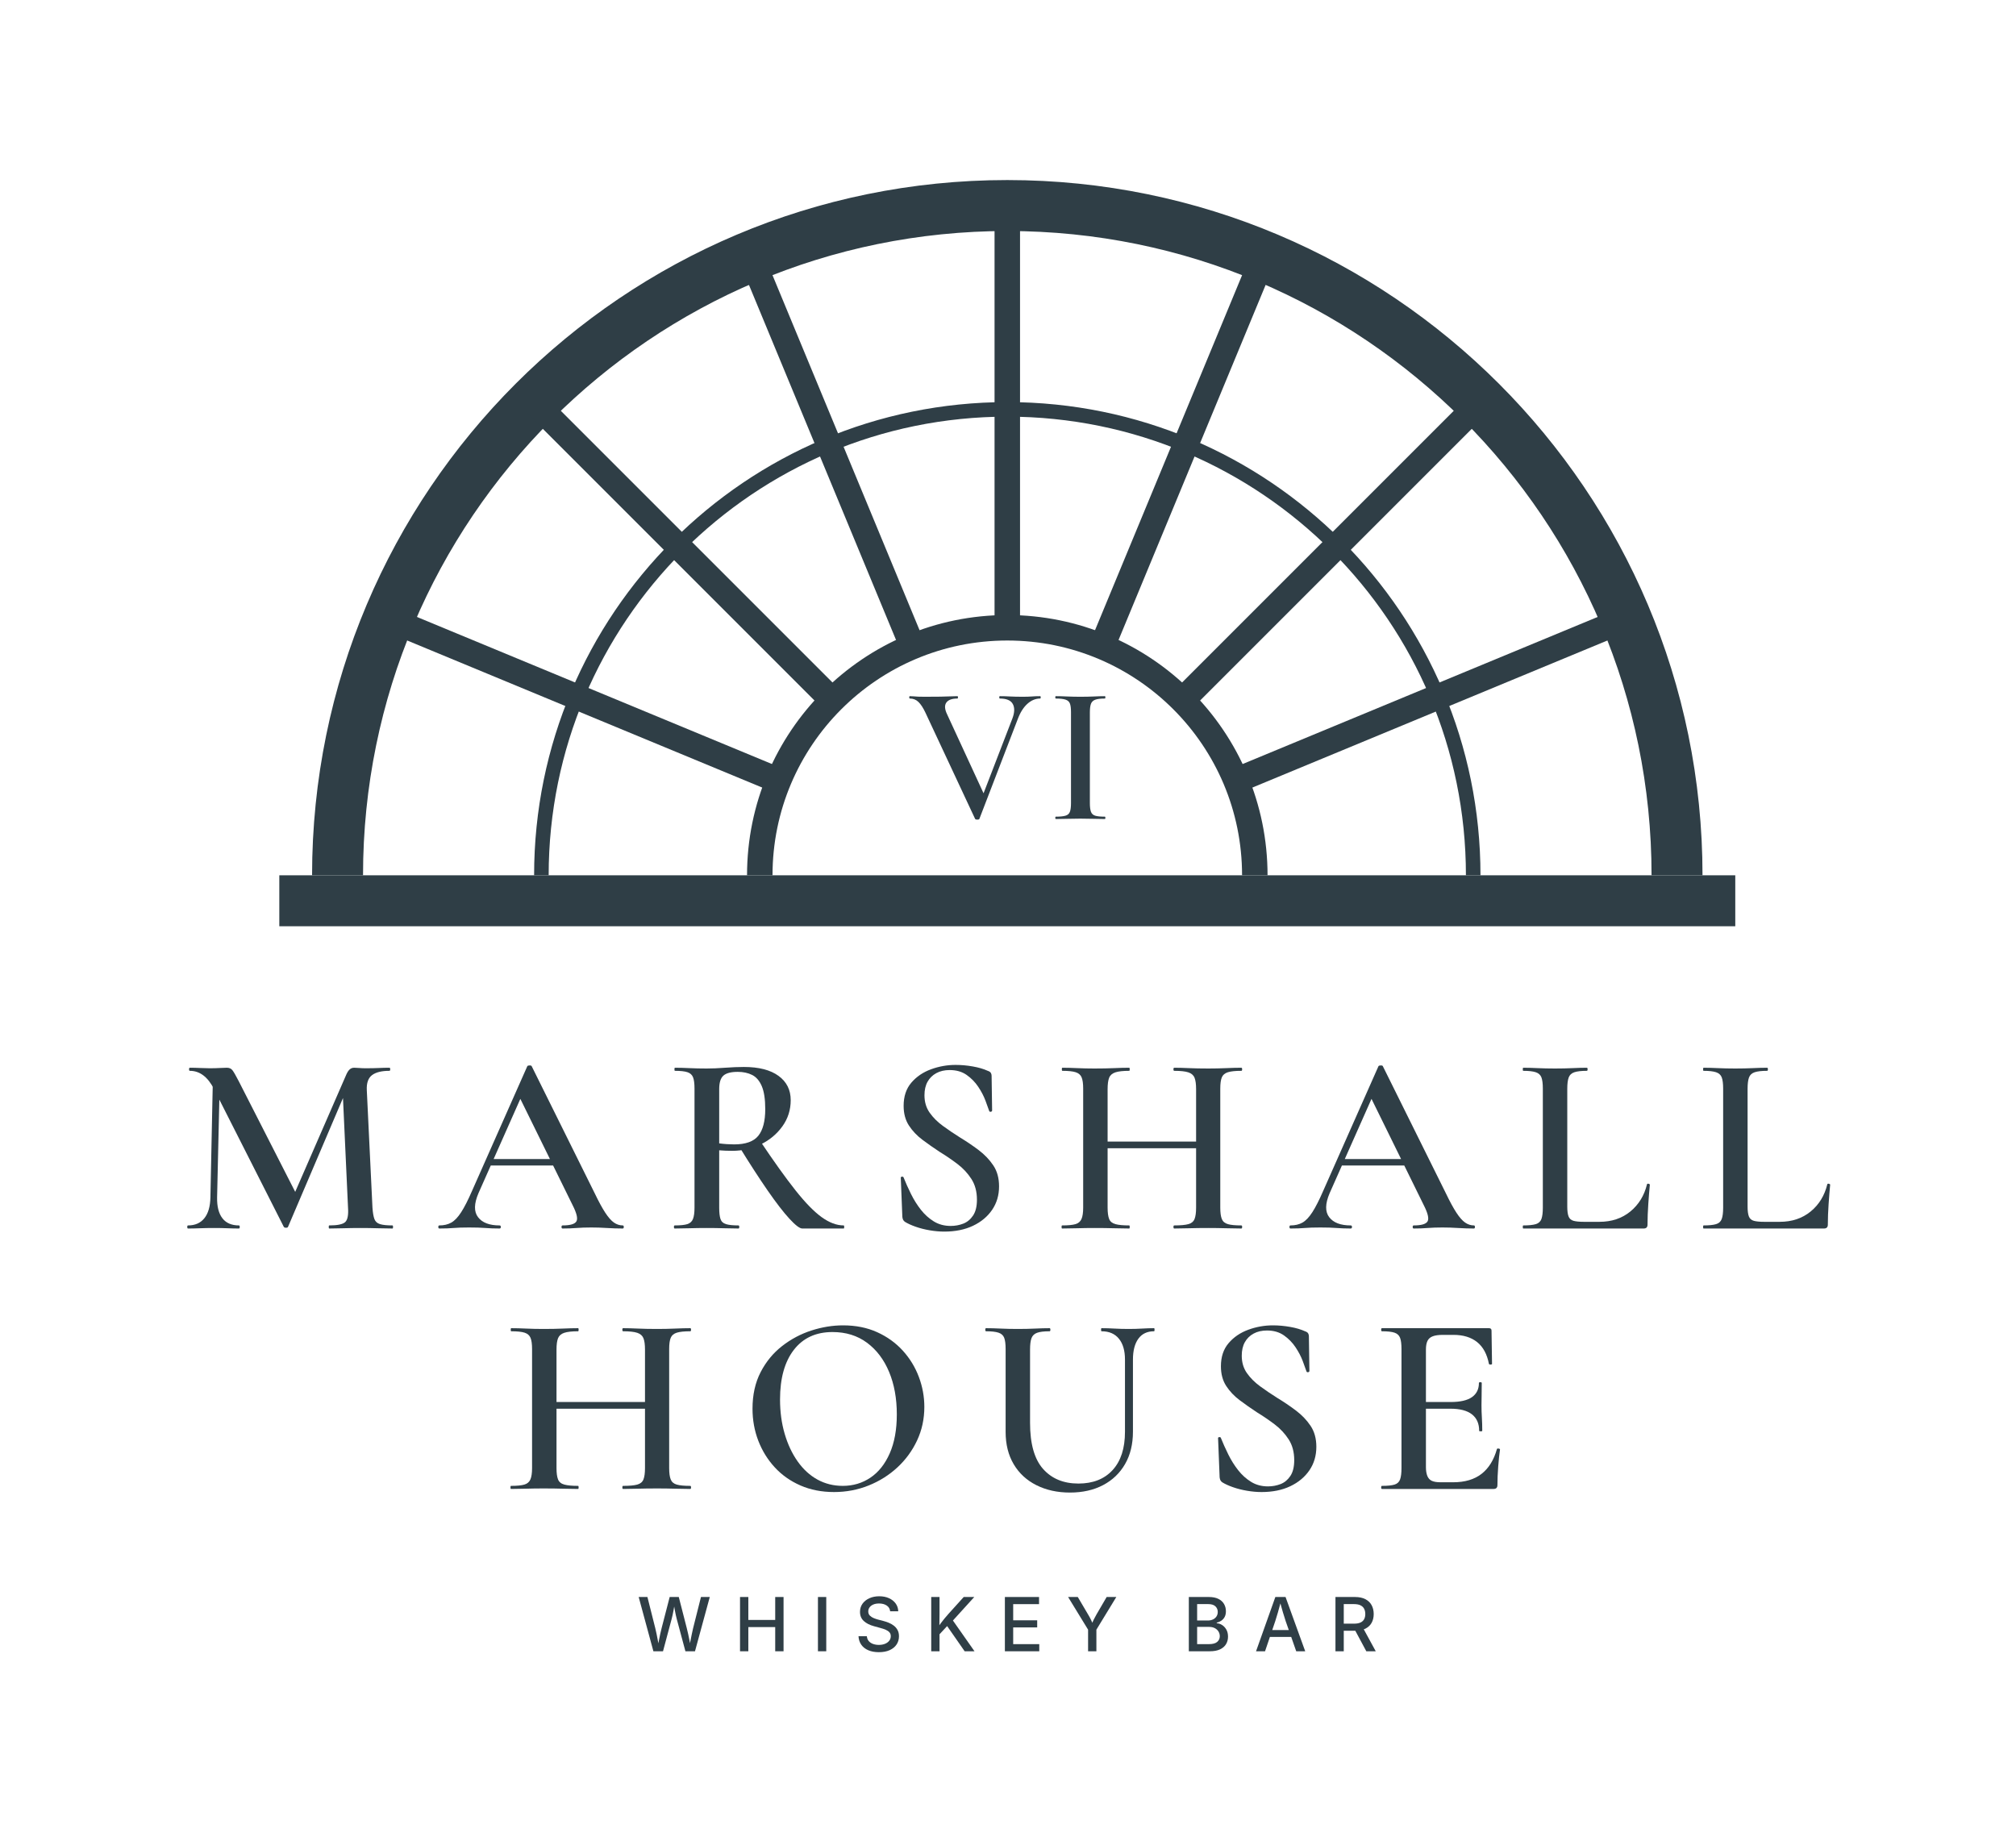
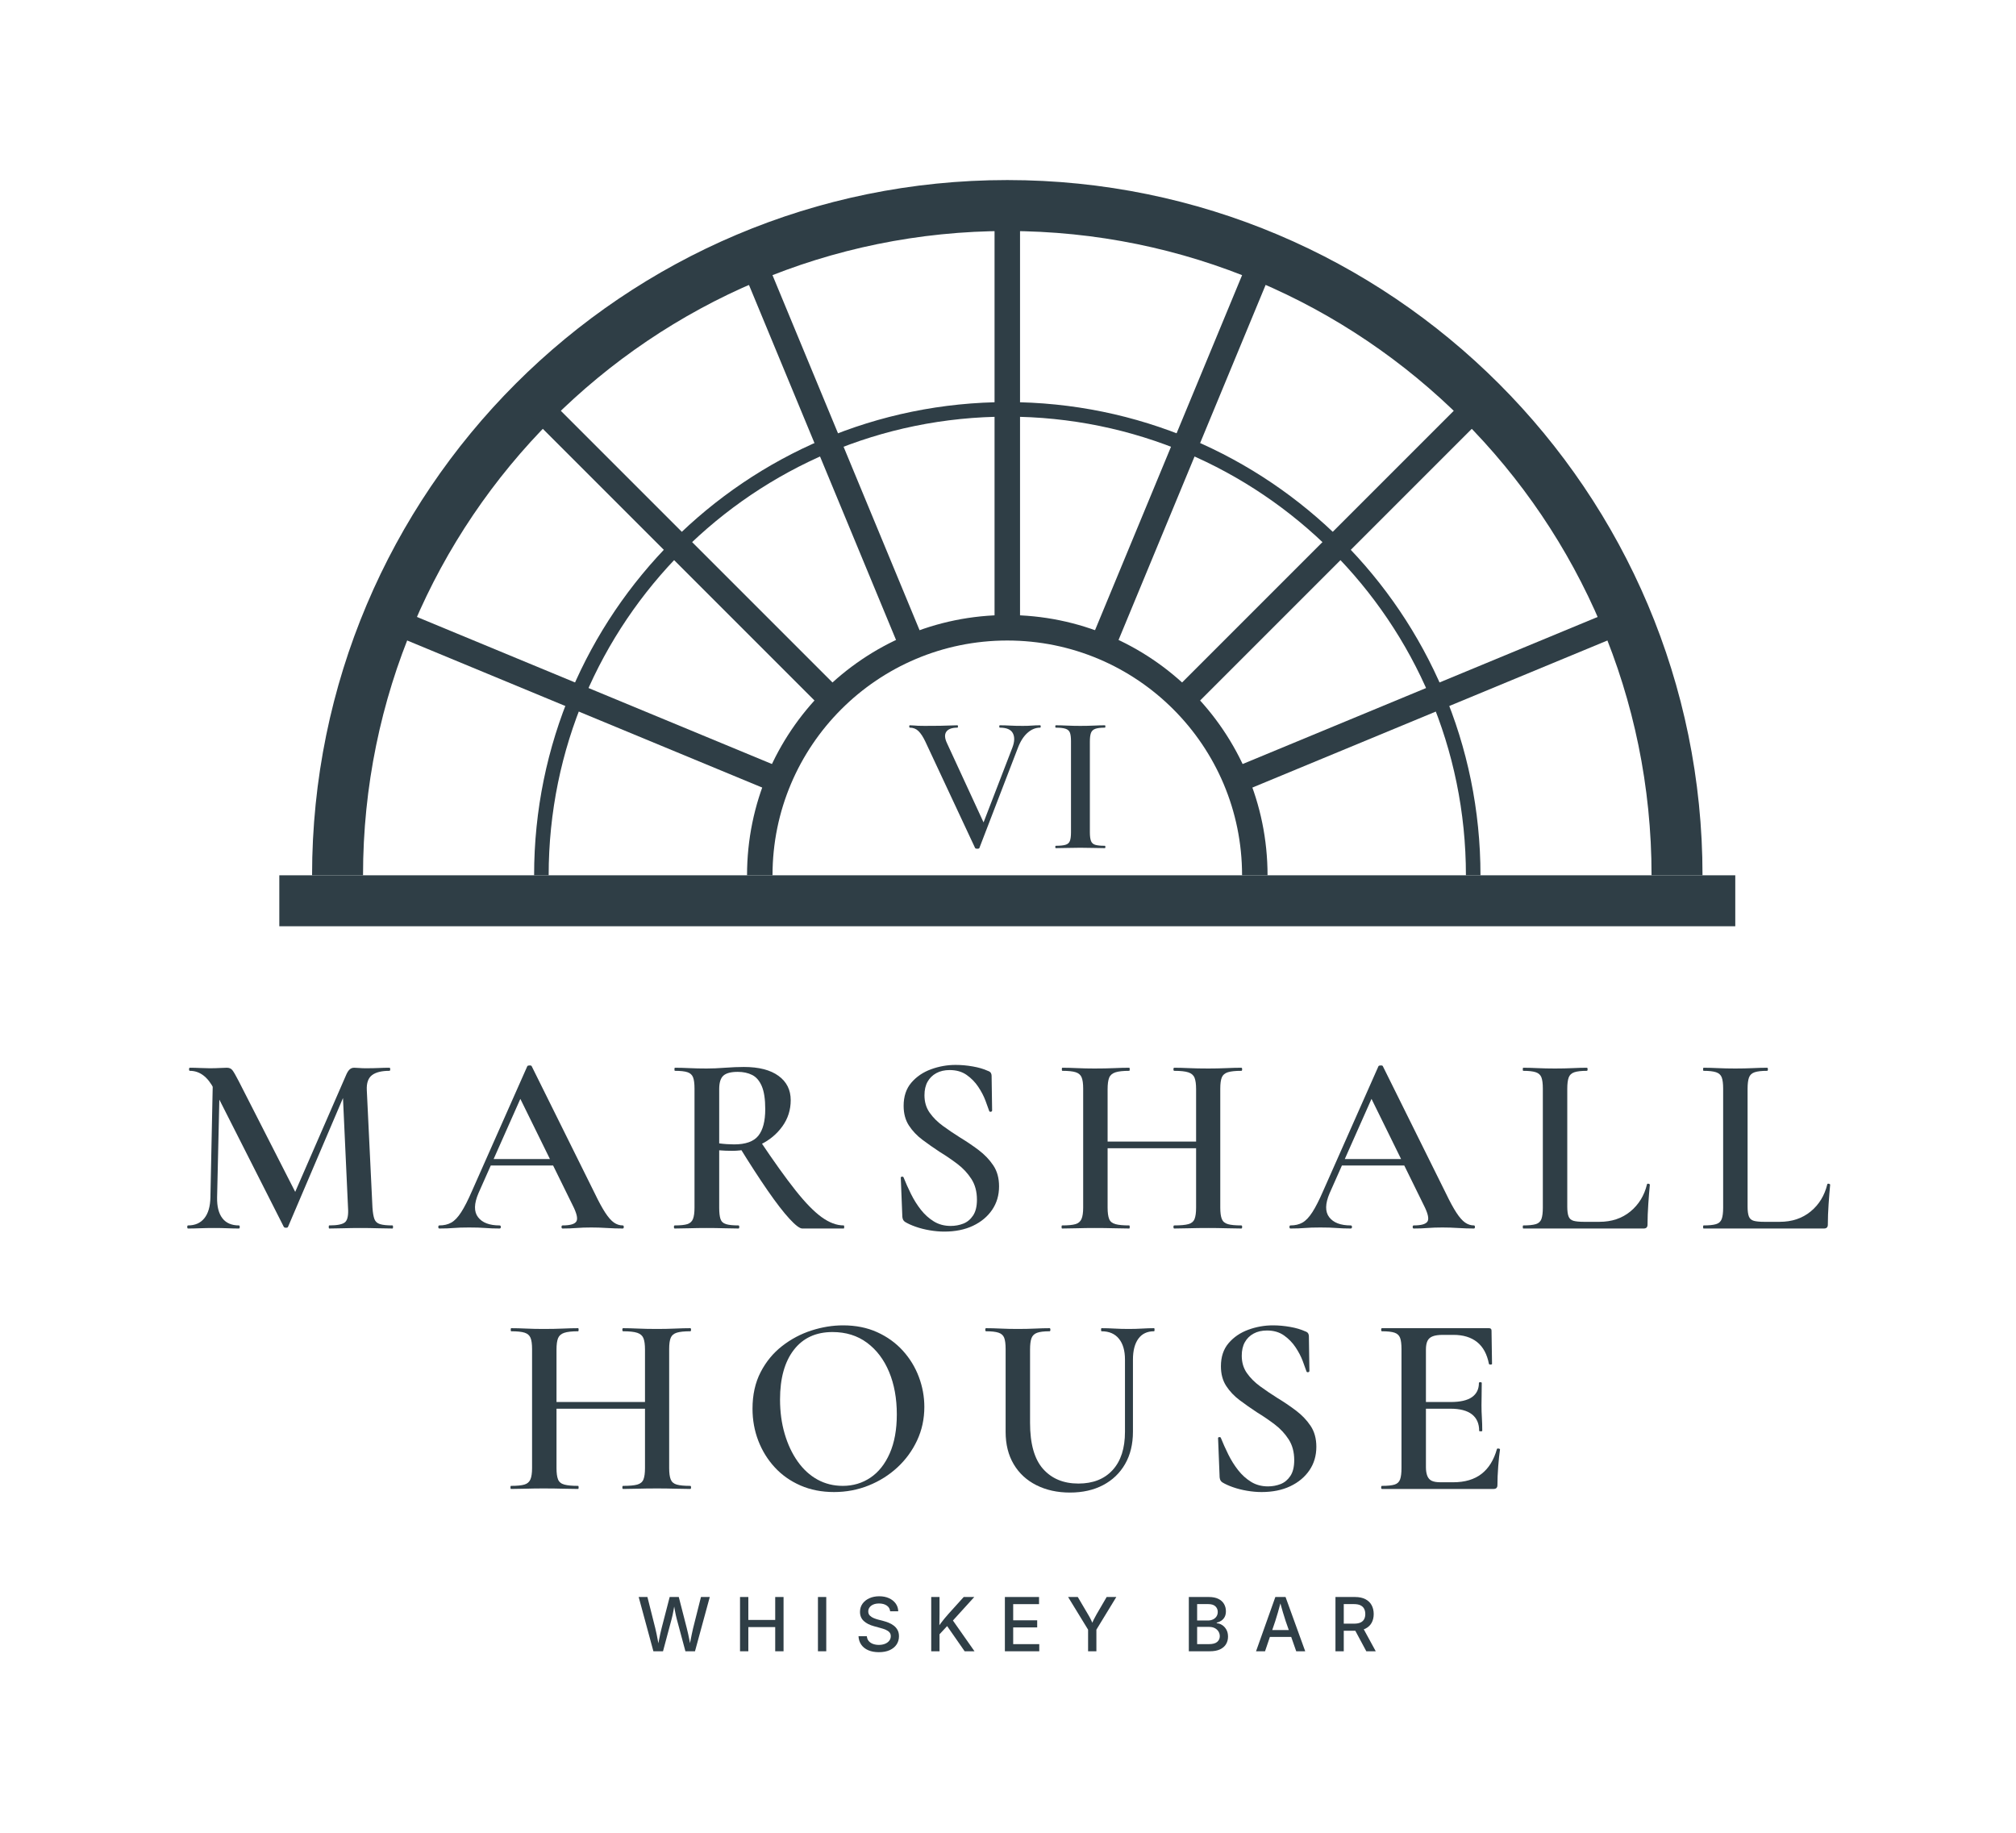
<svg xmlns="http://www.w3.org/2000/svg" viewBox="0 0 627 570" width="627" height="570">
  <g transform="translate(86.87 45.81) scale(2.2641)">
    <path d="M8.00 100 A92.00 92.00 0 0 1 192.00 100" fill="none" stroke="#2F3E46" stroke-width="7" />
    <path d="M36 100 A64 64 0 0 1 164 100" fill="none" stroke="#2F3E46" stroke-width="2" />
    <line x1="68.59" y1="86.99" x2="15.00" y2="64.79" stroke="#2F3E46" stroke-width="3.5" />
    <line x1="75.96" y1="75.96" x2="34.95" y2="34.95" stroke="#2F3E46" stroke-width="3.5" />
    <line x1="86.99" y1="68.59" x2="64.79" y2="15.00" stroke="#2F3E46" stroke-width="3.5" />
    <line x1="100.00" y1="66.00" x2="100.00" y2="8.00" stroke="#2F3E46" stroke-width="3.5" />
    <line x1="113.01" y1="68.59" x2="135.21" y2="15.00" stroke="#2F3E46" stroke-width="3.5" />
    <line x1="124.04" y1="75.96" x2="165.05" y2="34.95" stroke="#2F3E46" stroke-width="3.5" />
    <line x1="131.41" y1="86.99" x2="185.00" y2="64.79" stroke="#2F3E46" stroke-width="3.5" />
    <path d="M66 100 A34 34 0 0 1 134 100" fill="none" stroke="#2F3E46" stroke-width="3.5" />
    <rect x="0" y="100" width="200" height="7" fill="#2F3E46" />
-     <path transform="translate(86.53 92.27)" fill="#2F3E46" d="M17.982 -16.875Q18.063 -16.875 18.063 -16.713Q18.063 -16.551 17.982 -16.551Q17.037 -16.551 16.227 -15.822Q15.417 -15.093 14.904 -13.716L9.639 -0.027Q9.612 0.081 9.355 0.081Q9.099 0.081 9.045 -0.027L2.214 -14.634Q1.755 -15.606 1.269 -16.078Q0.783 -16.551 0.081 -16.551Q0.0 -16.551 0.0 -16.713Q0.0 -16.875 0.081 -16.875Q0.432 -16.875 0.661 -16.848Q0.891 -16.821 1.228 -16.808Q1.566 -16.794 2.133 -16.794Q3.429 -16.794 4.252 -16.808Q5.076 -16.821 5.63 -16.848Q6.183 -16.875 6.615 -16.875Q6.696 -16.875 6.696 -16.713Q6.696 -16.551 6.615 -16.551Q5.481 -16.551 5.089 -15.984Q4.698 -15.417 5.211 -14.364L10.422 -3.078L9.315 -1.215L14.175 -13.824Q14.634 -15.039 14.229 -15.795Q13.824 -16.551 12.447 -16.551Q12.366 -16.551 12.366 -16.713Q12.366 -16.875 12.447 -16.875Q13.176 -16.875 13.851 -16.834Q14.526 -16.794 15.606 -16.794Q16.362 -16.794 16.834 -16.834Q17.307 -16.875 17.982 -16.875Z" />
-     <path transform="translate(86.53 92.27)" fill="#2F3E46" d="M24.813 -2.187Q24.813 -1.404 24.962 -0.999Q25.11 -0.594 25.542 -0.459Q25.974 -0.324 26.865 -0.324Q26.946 -0.324 26.946 -0.162Q26.946 0.0 26.865 0.0Q26.19 0.0 25.353 -0.027Q24.516 -0.054 23.49 -0.054Q22.545 -0.054 21.681 -0.027Q20.817 0.0 20.142 0.0Q20.061 0.0 20.061 -0.162Q20.061 -0.324 20.142 -0.324Q21.006 -0.324 21.465 -0.459Q21.924 -0.594 22.072 -0.999Q22.221 -1.404 22.221 -2.187V-14.688Q22.221 -15.471 22.072 -15.863Q21.924 -16.254 21.465 -16.402Q21.006 -16.551 20.142 -16.551Q20.061 -16.551 20.061 -16.713Q20.061 -16.875 20.142 -16.875Q20.817 -16.875 21.681 -16.834Q22.545 -16.794 23.49 -16.794Q24.516 -16.794 25.367 -16.834Q26.217 -16.875 26.865 -16.875Q26.946 -16.875 26.946 -16.713Q26.946 -16.551 26.865 -16.551Q26.001 -16.551 25.556 -16.389Q25.11 -16.227 24.962 -15.822Q24.813 -15.417 24.813 -14.634Z" />
+     <path transform="translate(86.53 96.27)" fill="#2F3E46" d="M17.982 -16.875Q18.063 -16.875 18.063 -16.713Q18.063 -16.551 17.982 -16.551Q17.037 -16.551 16.227 -15.822Q15.417 -15.093 14.904 -13.716L9.639 -0.027Q9.612 0.081 9.355 0.081Q9.099 0.081 9.045 -0.027L2.214 -14.634Q1.755 -15.606 1.269 -16.078Q0.783 -16.551 0.081 -16.551Q0.0 -16.551 0.0 -16.713Q0.0 -16.875 0.081 -16.875Q0.432 -16.875 0.661 -16.848Q0.891 -16.821 1.228 -16.808Q1.566 -16.794 2.133 -16.794Q3.429 -16.794 4.252 -16.808Q5.076 -16.821 5.63 -16.848Q6.183 -16.875 6.615 -16.875Q6.696 -16.875 6.696 -16.713Q6.696 -16.551 6.615 -16.551Q5.481 -16.551 5.089 -15.984Q4.698 -15.417 5.211 -14.364L10.422 -3.078L9.315 -1.215L14.175 -13.824Q14.634 -15.039 14.229 -15.795Q13.824 -16.551 12.447 -16.551Q12.366 -16.551 12.366 -16.713Q12.366 -16.875 12.447 -16.875Q13.176 -16.875 13.851 -16.834Q14.526 -16.794 15.606 -16.794Q16.362 -16.794 16.834 -16.834Q17.307 -16.875 17.982 -16.875Z" />
+     <path transform="translate(86.53 96.27)" fill="#2F3E46" d="M24.813 -2.187Q24.813 -1.404 24.962 -0.999Q25.11 -0.594 25.542 -0.459Q25.974 -0.324 26.865 -0.324Q26.946 -0.324 26.946 -0.162Q26.946 0.0 26.865 0.0Q26.19 0.0 25.353 -0.027Q24.516 -0.054 23.49 -0.054Q22.545 -0.054 21.681 -0.027Q20.817 0.0 20.142 0.0Q20.061 0.0 20.061 -0.162Q20.061 -0.324 20.142 -0.324Q21.006 -0.324 21.465 -0.459Q21.924 -0.594 22.072 -0.999Q22.221 -1.404 22.221 -2.187V-14.688Q22.221 -15.471 22.072 -15.863Q21.924 -16.254 21.465 -16.402Q21.006 -16.551 20.142 -16.551Q20.061 -16.551 20.061 -16.713Q20.061 -16.875 20.142 -16.875Q20.817 -16.875 21.681 -16.834Q22.545 -16.794 23.49 -16.794Q24.516 -16.794 25.367 -16.834Q26.217 -16.875 26.865 -16.875Q26.946 -16.875 26.946 -16.713Q26.946 -16.551 26.865 -16.551Q26.001 -16.551 25.556 -16.389Q25.11 -16.227 24.962 -15.822Q24.813 -15.417 24.813 -14.634Z" />
  </g>
  <path transform="translate(56.00 382.07)" fill="#2F3E46" d="M9.44 -9.68 10.24 -48.16 12.4 -48.0 11.52 -9.68Q11.44 -5.44 13.16 -3.2Q14.88 -0.96 18.32 -0.96Q18.56 -0.96 18.56 -0.48Q18.56 0.0 18.32 0.0Q16.56 0.0 14.72 -0.08Q12.88 -0.16 10.56 -0.16Q8.16 -0.16 6.2 -0.08Q4.24 0.0 2.48 0.0Q2.24 0.0 2.24 -0.48Q2.24 -0.96 2.48 -0.96Q5.76 -0.96 7.56 -3.2Q9.36 -5.44 9.44 -9.68ZM66.08 -0.96Q66.24 -0.96 66.24 -0.48Q66.24 0.0 66.08 0.0Q64.0 0.0 61.44 -0.08Q58.88 -0.16 56.08 -0.16Q53.28 -0.16 50.84 -0.08Q48.4 0.0 46.4 0.0Q46.24 0.0 46.24 -0.48Q46.24 -0.96 46.4 -0.96Q50.24 -0.96 51.36 -2.0Q52.48 -3.04 52.24 -6.48L50.56 -43.04L54.08 -48.56L33.6 -0.56Q33.52 -0.24 32.96 -0.24Q32.4 -0.24 32.24 -0.56L10.56 -43.36Q7.68 -49.04 3.04 -49.04Q2.8 -49.04 2.8 -49.52Q2.8 -50.0 3.04 -50.0Q4.56 -50.0 6.28 -49.92Q8.0 -49.84 9.2 -49.84Q10.96 -49.84 12.36 -49.92Q13.76 -50.0 14.56 -50.0Q15.68 -50.0 16.28 -49.24Q16.88 -48.48 18.24 -45.84L36.24 -10.56L32.8 -4.48L51.76 -48.0Q52.24 -49.04 52.8 -49.52Q53.36 -50.0 54.16 -50.0Q54.88 -50.0 55.72 -49.92Q56.56 -49.84 57.76 -49.84Q60.16 -49.84 61.84 -49.92Q63.52 -50.0 65.12 -50.0Q65.36 -50.0 65.36 -49.52Q65.36 -49.04 65.12 -49.04Q61.44 -49.04 59.68 -47.68Q57.92 -46.32 58.08 -43.04L59.84 -6.48Q60.0 -4.16 60.44 -2.96Q60.88 -1.76 62.2 -1.36Q63.52 -0.96 66.08 -0.96Z" />
  <path transform="translate(56.00 382.07)" fill="#2F3E46" d="M95.12 -19.6 96.16 -21.6H118.56L119.12 -19.6ZM137.68 -0.96Q138.0 -0.96 138.0 -0.48Q138.0 0.0 137.68 0.0Q135.28 0.0 132.76 -0.16Q130.24 -0.32 127.92 -0.32Q125.28 -0.32 123.32 -0.16Q121.36 0.0 118.96 0.0Q118.64 0.0 118.64 -0.48Q118.64 -0.96 118.96 -0.96Q122.56 -0.96 123.28 -2.24Q124.0 -3.52 122.08 -7.28L105.36 -41.28L108.64 -46.64L92.8 -10.96Q90.72 -6.08 92.68 -3.52Q94.64 -0.96 99.36 -0.96Q99.76 -0.96 99.76 -0.48Q99.76 0.0 99.36 0.0Q96.96 0.0 94.96 -0.16Q92.96 -0.32 89.92 -0.32Q86.88 -0.32 85.08 -0.16Q83.28 0.0 80.64 0.0Q80.32 0.0 80.32 -0.48Q80.32 -0.96 80.64 -0.96Q82.8 -0.96 84.36 -1.84Q85.92 -2.72 87.44 -5.08Q88.96 -7.44 90.8 -11.68L108.0 -50.48Q108.16 -50.72 108.72 -50.72Q109.28 -50.72 109.36 -50.48L128.96 -10.96Q130.8 -7.12 132.24 -4.92Q133.68 -2.72 134.96 -1.84Q136.24 -0.96 137.68 -0.96Z" />
  <path transform="translate(56.00 382.07)" fill="#2F3E46" d="M193.52 0.0Q192.32 0.0 189.52 -3.04Q186.72 -6.08 182.76 -11.8Q178.8 -17.52 173.92 -25.44L180.32 -27.36Q186.8 -17.68 191.4 -11.88Q196 -6.08 199.56 -3.52Q203.12 -0.96 206.4 -0.96Q206.56 -0.96 206.56 -0.48Q206.56 0.0 206.4 0.0Q201.36 0.0 198.2 0.0Q195.04 0.0 193.52 0.0ZM175.36 -50.24Q182.32 -50.24 186.12 -47.48Q189.92 -44.72 189.92 -39.92Q189.92 -35.36 187.32 -31.76Q184.72 -28.16 180.6 -26.16Q176.48 -24.16 171.76 -24.16Q170.8 -24.16 169.68 -24.2Q168.56 -24.24 167.68 -24.32V-6.48Q167.68 -4.16 168.08 -2.96Q168.48 -1.76 169.8 -1.36Q171.12 -0.96 173.68 -0.96Q173.92 -0.96 173.92 -0.48Q173.92 0.0 173.68 0.0Q171.68 0.0 169.2 -0.08Q166.72 -0.16 163.76 -0.16Q160.96 -0.16 158.4 -0.08Q155.84 0.0 153.84 0.0Q153.6 0.0 153.6 -0.48Q153.6 -0.96 153.84 -0.96Q156.48 -0.96 157.76 -1.36Q159.04 -1.76 159.52 -2.96Q160 -4.16 160 -6.48V-43.52Q160 -45.84 159.56 -47.0Q159.12 -48.16 157.84 -48.6Q156.56 -49.04 153.92 -49.04Q153.76 -49.04 153.76 -49.52Q153.76 -50.0 153.92 -50.0Q155.92 -50.0 158.44 -49.88Q160.96 -49.76 163.76 -49.76Q166.32 -49.76 169.52 -50.0Q172.72 -50.24 175.36 -50.24ZM182 -37.12Q182 -41.76 180.92 -44.28Q179.84 -46.8 177.92 -47.76Q176 -48.72 173.44 -48.72Q170.32 -48.72 169.0 -47.56Q167.68 -46.4 167.68 -43.36V-26.48Q168.8 -26.32 170.08 -26.24Q171.36 -26.16 172.32 -26.16Q177.68 -26.16 179.84 -28.84Q182 -31.52 182 -37.12Z" />
  <path transform="translate(56.00 382.07)" fill="#2F3E46" d="M231.52 -41.44Q231.52 -38.32 233.12 -36.04Q234.72 -33.76 237.24 -31.92Q239.76 -30.08 242.56 -28.32Q245.6 -26.48 248.36 -24.4Q251.12 -22.32 252.92 -19.64Q254.72 -16.96 254.72 -13.12Q254.72 -8.96 252.56 -5.8Q250.4 -2.64 246.6 -0.84Q242.8 0.96 237.68 0.96Q235.52 0.96 233.16 0.56Q230.8 0.16 228.76 -0.56Q226.72 -1.28 225.44 -2.08Q225.12 -2.32 224.92 -2.64Q224.72 -2.96 224.64 -3.6L224.16 -15.68Q224.08 -16.08 224.52 -16.12Q224.96 -16.16 225.04 -15.84Q226 -13.44 227.32 -10.76Q228.64 -8.08 230.4 -5.84Q232.16 -3.6 234.44 -2.2Q236.72 -0.8 239.68 -0.8Q241.76 -0.8 243.6 -1.52Q245.44 -2.24 246.64 -4.04Q247.84 -5.84 247.84 -8.96Q247.84 -12.72 246.12 -15.4Q244.4 -18.08 241.76 -20.08Q239.12 -22.08 236.24 -23.84Q233.44 -25.68 230.88 -27.6Q228.32 -29.52 226.68 -32.04Q225.04 -34.56 225.04 -38.16Q225.04 -42.56 227.44 -45.36Q229.84 -48.16 233.56 -49.52Q237.28 -50.88 241.2 -50.88Q243.84 -50.88 246.56 -50.4Q249.28 -49.92 251.2 -49.04Q251.92 -48.8 252.16 -48.4Q252.4 -48.0 252.4 -47.52L252.56 -36.72Q252.56 -36.4 252.2 -36.32Q251.84 -36.24 251.68 -36.48Q251.28 -37.68 250.48 -39.8Q249.68 -41.92 248.24 -44.08Q246.8 -46.24 244.64 -47.76Q242.48 -49.28 239.36 -49.28Q236.96 -49.28 235.2 -48.32Q233.44 -47.36 232.48 -45.64Q231.52 -43.92 231.52 -41.44Z" />
  <path transform="translate(56.00 382.07)" fill="#2F3E46" d="M316 -43.36Q316 -45.68 315.52 -46.88Q315.04 -48.08 313.6 -48.56Q312.16 -49.04 309.2 -49.04Q308.96 -49.04 308.96 -49.52Q308.96 -50.0 309.2 -50.0Q311.2 -50.0 313.8 -49.88Q316.4 -49.76 319.84 -49.76Q322.64 -49.76 325.36 -49.88Q328.08 -50.0 330.08 -50.0Q330.32 -50.0 330.32 -49.52Q330.32 -49.04 330.08 -49.04Q327.28 -49.04 325.88 -48.6Q324.48 -48.16 324.0 -47.0Q323.52 -45.84 323.52 -43.52V-6.48Q323.52 -4.16 324.0 -2.96Q324.48 -1.76 325.88 -1.36Q327.28 -0.96 330.08 -0.96Q330.32 -0.96 330.32 -0.48Q330.32 0.0 330.08 0.0Q328.08 0.0 325.36 -0.08Q322.64 -0.16 319.84 -0.16Q316.4 -0.16 313.8 -0.08Q311.2 0.0 309.2 0.0Q308.96 0.0 308.96 -0.48Q308.96 -0.96 309.2 -0.96Q312.16 -0.96 313.6 -1.36Q315.04 -1.76 315.52 -2.96Q316 -4.16 316 -6.48ZM284.4 -24.96V-27.04H319.44V-24.96ZM280.88 -6.48V-43.52Q280.88 -45.84 280.4 -47.0Q279.92 -48.16 278.56 -48.6Q277.2 -49.04 274.4 -49.04Q274.24 -49.04 274.24 -49.52Q274.24 -50.0 274.4 -50.0Q276.48 -50.0 279.04 -49.88Q281.6 -49.76 284.4 -49.76Q287.84 -49.76 290.48 -49.88Q293.12 -50.0 295.2 -50.0Q295.36 -50.0 295.36 -49.52Q295.36 -49.04 295.2 -49.04Q292.32 -49.04 290.88 -48.56Q289.44 -48.08 288.96 -46.88Q288.48 -45.68 288.48 -43.36V-6.48Q288.48 -4.16 288.96 -2.96Q289.44 -1.76 290.92 -1.36Q292.4 -0.96 295.2 -0.96Q295.36 -0.96 295.36 -0.48Q295.36 0.0 295.2 0.0Q293.04 0.0 290.44 -0.08Q287.84 -0.16 284.4 -0.16Q281.6 -0.16 278.96 -0.08Q276.32 0.0 274.32 0.0Q274.16 0.0 274.16 -0.48Q274.16 -0.96 274.32 -0.96Q277.12 -0.96 278.48 -1.36Q279.84 -1.76 280.36 -2.96Q280.88 -4.16 280.88 -6.48Z" />
  <path transform="translate(56.00 382.07)" fill="#2F3E46" d="M359.84 -19.6 360.88 -21.6H383.28L383.84 -19.6ZM402.4 -0.96Q402.72 -0.96 402.72 -0.48Q402.72 0.0 402.4 0.0Q400 0.0 397.48 -0.16Q394.96 -0.32 392.64 -0.32Q390 -0.32 388.04 -0.16Q386.08 0.0 383.68 0.0Q383.36 0.0 383.36 -0.48Q383.36 -0.96 383.68 -0.96Q387.28 -0.96 388.0 -2.24Q388.72 -3.52 386.8 -7.28L370.08 -41.28L373.36 -46.64L357.52 -10.96Q355.44 -6.08 357.4 -3.52Q359.36 -0.96 364.08 -0.96Q364.48 -0.96 364.48 -0.48Q364.48 0.0 364.08 0.0Q361.68 0.0 359.68 -0.16Q357.68 -0.32 354.64 -0.32Q351.6 -0.32 349.8 -0.16Q348 0.0 345.36 0.0Q345.04 0.0 345.04 -0.48Q345.04 -0.96 345.36 -0.96Q347.52 -0.96 349.08 -1.84Q350.64 -2.72 352.16 -5.08Q353.68 -7.44 355.52 -11.68L372.72 -50.48Q372.88 -50.72 373.44 -50.72Q374 -50.72 374.08 -50.48L393.68 -10.96Q395.52 -7.12 396.96 -4.92Q398.4 -2.72 399.68 -1.84Q400.96 -0.96 402.4 -0.96Z" />
  <path transform="translate(56.00 382.07)" fill="#2F3E46" d="M431.44 -43.44V-6.8Q431.44 -4.8 431.84 -3.76Q432.24 -2.72 433.36 -2.4Q434.48 -2.08 436.64 -2.08H441.44Q447.12 -2.08 451.04 -5.28Q454.96 -8.48 456.24 -13.76Q456.32 -14.0 456.72 -13.92Q457.12 -13.84 457.12 -13.6Q456.88 -11.12 456.64 -7.64Q456.4 -4.16 456.4 -1.2Q456.4 0.0 455.2 0.0H417.76Q417.6 0.0 417.6 -0.48Q417.6 -0.96 417.76 -0.96Q420.32 -0.96 421.64 -1.36Q422.96 -1.76 423.4 -2.96Q423.84 -4.16 423.84 -6.48V-43.52Q423.84 -45.84 423.4 -47.0Q422.96 -48.16 421.64 -48.6Q420.32 -49.04 417.76 -49.04Q417.6 -49.04 417.6 -49.52Q417.6 -50.0 417.76 -50.0Q419.68 -50.0 422.24 -49.88Q424.8 -49.76 427.6 -49.76Q430.56 -49.76 433.08 -49.88Q435.6 -50.0 437.52 -50.0Q437.76 -50.0 437.76 -49.52Q437.76 -49.04 437.52 -49.04Q434.96 -49.04 433.64 -48.6Q432.32 -48.16 431.88 -46.96Q431.44 -45.76 431.44 -43.44Z" />
  <path transform="translate(56.00 382.07)" fill="#2F3E46" d="M487.52 -43.44V-6.8Q487.52 -4.8 487.92 -3.76Q488.32 -2.72 489.44 -2.4Q490.56 -2.08 492.72 -2.08H497.52Q503.2 -2.08 507.12 -5.28Q511.04 -8.48 512.32 -13.76Q512.4 -14.0 512.8 -13.92Q513.2 -13.84 513.2 -13.6Q512.96 -11.12 512.72 -7.64Q512.48 -4.16 512.48 -1.2Q512.48 0.0 511.28 0.0H473.84Q473.68 0.0 473.68 -0.48Q473.68 -0.96 473.84 -0.96Q476.4 -0.96 477.72 -1.36Q479.04 -1.76 479.48 -2.96Q479.92 -4.16 479.92 -6.48V-43.52Q479.92 -45.84 479.48 -47.0Q479.04 -48.16 477.72 -48.6Q476.4 -49.04 473.84 -49.04Q473.68 -49.04 473.68 -49.52Q473.68 -50.0 473.84 -50.0Q475.76 -50.0 478.32 -49.88Q480.88 -49.76 483.68 -49.76Q486.64 -49.76 489.16 -49.88Q491.68 -50.0 493.6 -50.0Q493.84 -50.0 493.84 -49.52Q493.84 -49.04 493.6 -49.04Q491.04 -49.04 489.72 -48.6Q488.4 -48.16 487.96 -46.96Q487.52 -45.76 487.52 -43.44Z" />
  <path transform="translate(156.36 463.07)" fill="#2F3E46" d="M44.24 -43.36Q44.24 -45.68 43.76 -46.88Q43.28 -48.08 41.84 -48.56Q40.4 -49.04 37.44 -49.04Q37.2 -49.04 37.2 -49.52Q37.2 -50.0 37.44 -50.0Q39.44 -50.0 42.04 -49.88Q44.64 -49.76 48.08 -49.76Q50.88 -49.76 53.6 -49.88Q56.32 -50.0 58.32 -50.0Q58.56 -50.0 58.56 -49.52Q58.56 -49.04 58.32 -49.04Q55.52 -49.04 54.12 -48.6Q52.72 -48.16 52.24 -47.0Q51.76 -45.84 51.76 -43.52V-6.48Q51.76 -4.16 52.24 -2.96Q52.72 -1.76 54.12 -1.36Q55.52 -0.96 58.32 -0.96Q58.56 -0.96 58.56 -0.48Q58.56 0.0 58.32 0.0Q56.32 0.0 53.6 -0.08Q50.88 -0.16 48.08 -0.16Q44.64 -0.16 42.04 -0.08Q39.44 0.0 37.44 0.0Q37.2 0.0 37.2 -0.48Q37.2 -0.96 37.44 -0.96Q40.4 -0.96 41.84 -1.36Q43.28 -1.76 43.76 -2.96Q44.24 -4.16 44.24 -6.48ZM12.64 -24.96V-27.04H47.68V-24.96ZM9.12 -6.48V-43.52Q9.12 -45.84 8.64 -47.0Q8.16 -48.16 6.8 -48.6Q5.44 -49.04 2.64 -49.04Q2.48 -49.04 2.48 -49.52Q2.48 -50.0 2.64 -50.0Q4.72 -50.0 7.28 -49.88Q9.84 -49.76 12.64 -49.76Q16.08 -49.76 18.72 -49.88Q21.36 -50.0 23.44 -50.0Q23.6 -50.0 23.6 -49.52Q23.6 -49.04 23.44 -49.04Q20.56 -49.04 19.12 -48.56Q17.68 -48.08 17.2 -46.88Q16.72 -45.68 16.72 -43.36V-6.48Q16.72 -4.16 17.2 -2.96Q17.68 -1.76 19.16 -1.36Q20.64 -0.96 23.44 -0.96Q23.6 -0.96 23.6 -0.48Q23.6 0.0 23.44 0.0Q21.28 0.0 18.68 -0.08Q16.08 -0.16 12.64 -0.16Q9.84 -0.16 7.2 -0.08Q4.56 0.0 2.56 0.0Q2.4 0.0 2.4 -0.48Q2.4 -0.96 2.56 -0.96Q5.36 -0.96 6.72 -1.36Q8.08 -1.76 8.6 -2.96Q9.12 -4.16 9.12 -6.48Z" />
  <path transform="translate(156.36 463.07)" fill="#2F3E46" d="M103.04 0.96Q97.28 0.96 92.6 -1.08Q87.92 -3.12 84.6 -6.72Q81.28 -10.32 79.48 -15.0Q77.68 -19.68 77.68 -24.96Q77.68 -31.44 80.2 -36.32Q82.72 -41.2 86.88 -44.44Q91.04 -47.68 96.0 -49.28Q100.96 -50.88 105.84 -50.88Q111.76 -50.88 116.44 -48.76Q121.12 -46.64 124.4 -43.04Q127.68 -39.44 129.4 -34.88Q131.12 -30.32 131.12 -25.52Q131.12 -19.92 128.88 -15.12Q126.64 -10.32 122.76 -6.72Q118.88 -3.12 113.8 -1.08Q108.72 0.96 103.04 0.96ZM105.76 -0.96Q110.56 -0.96 114.36 -3.52Q118.16 -6.08 120.36 -11.08Q122.56 -16.08 122.56 -23.2Q122.56 -30.64 120.16 -36.4Q117.76 -42.16 113.28 -45.48Q108.8 -48.8 102.56 -48.8Q94.8 -48.8 90.52 -43.24Q86.24 -37.68 86.24 -27.84Q86.24 -22.08 87.68 -17.16Q89.12 -12.24 91.72 -8.56Q94.32 -4.88 97.88 -2.92Q101.44 -0.96 105.76 -0.96Z" />
  <path transform="translate(156.36 463.07)" fill="#2F3E46" d="M193.52 -40.24Q193.52 -44.4 191.64 -46.72Q189.76 -49.04 186.24 -49.04Q186.08 -49.04 186.08 -49.52Q186.08 -50.0 186.24 -50.0Q188.24 -50.0 190.28 -49.88Q192.32 -49.76 194.72 -49.76Q196.8 -49.76 198.84 -49.88Q200.88 -50.0 202.56 -50.0Q202.72 -50.0 202.72 -49.52Q202.72 -49.04 202.56 -49.04Q199.36 -49.04 197.68 -46.72Q196.0 -44.4 196.0 -40.24V-17.84Q196.0 -12.0 193.56 -7.76Q191.12 -3.52 186.72 -1.2Q182.32 1.12 176.4 1.12Q170.56 1.12 166.0 -1.16Q161.44 -3.44 158.92 -7.68Q156.4 -11.92 156.4 -17.76V-43.52Q156.4 -45.84 155.96 -47.0Q155.52 -48.16 154.2 -48.6Q152.88 -49.04 150.32 -49.04Q150.08 -49.04 150.08 -49.52Q150.08 -50.0 150.32 -50.0Q152.32 -50.0 154.84 -49.88Q157.36 -49.76 160.16 -49.76Q163.12 -49.76 165.6 -49.88Q168.08 -50.0 170.08 -50.0Q170.32 -50.0 170.32 -49.52Q170.32 -49.04 170.08 -49.04Q167.44 -49.04 166.16 -48.56Q164.88 -48.08 164.44 -46.88Q164.0 -45.68 164.0 -43.36V-20.56Q164.0 -10.8 168.04 -6.24Q172.08 -1.68 179.04 -1.68Q185.84 -1.68 189.68 -5.88Q193.52 -10.08 193.52 -17.76Z" />
  <path transform="translate(156.36 463.07)" fill="#2F3E46" d="M229.84 -41.44Q229.84 -38.32 231.44 -36.04Q233.04 -33.76 235.56 -31.92Q238.08 -30.08 240.88 -28.32Q243.92 -26.48 246.68 -24.4Q249.44 -22.32 251.24 -19.64Q253.04 -16.96 253.04 -13.12Q253.04 -8.96 250.88 -5.8Q248.72 -2.64 244.92 -0.84Q241.12 0.96 236.0 0.96Q233.84 0.96 231.48 0.56Q229.12 0.16 227.08 -0.56Q225.04 -1.28 223.76 -2.08Q223.44 -2.32 223.24 -2.64Q223.04 -2.96 222.96 -3.6L222.48 -15.68Q222.4 -16.08 222.84 -16.12Q223.28 -16.16 223.36 -15.84Q224.32 -13.44 225.64 -10.76Q226.96 -8.08 228.72 -5.84Q230.48 -3.6 232.76 -2.2Q235.04 -0.8 238.0 -0.8Q240.08 -0.8 241.92 -1.52Q243.76 -2.24 244.96 -4.04Q246.16 -5.84 246.16 -8.96Q246.16 -12.72 244.44 -15.4Q242.72 -18.08 240.08 -20.08Q237.44 -22.08 234.56 -23.84Q231.76 -25.68 229.2 -27.6Q226.64 -29.52 225.0 -32.04Q223.36 -34.56 223.36 -38.16Q223.36 -42.56 225.76 -45.36Q228.16 -48.16 231.88 -49.52Q235.6 -50.88 239.52 -50.88Q242.16 -50.88 244.88 -50.4Q247.6 -49.92 249.52 -49.04Q250.24 -48.8 250.48 -48.4Q250.72 -48.0 250.72 -47.52L250.88 -36.72Q250.88 -36.4 250.52 -36.32Q250.16 -36.24 250.0 -36.48Q249.6 -37.68 248.8 -39.8Q248.0 -41.92 246.56 -44.08Q245.12 -46.24 242.96 -47.76Q240.8 -49.28 237.68 -49.28Q235.28 -49.28 233.52 -48.32Q231.76 -47.36 230.8 -45.64Q229.84 -43.92 229.84 -41.44Z" />
  <path transform="translate(156.36 463.07)" fill="#2F3E46" d="M308.16 0.0H273.44Q273.2 0.0 273.2 -0.48Q273.2 -0.96 273.44 -0.96Q276.08 -0.96 277.36 -1.36Q278.64 -1.76 279.08 -2.96Q279.52 -4.16 279.52 -6.48V-43.52Q279.52 -45.84 279.08 -47.0Q278.64 -48.16 277.36 -48.6Q276.08 -49.04 273.44 -49.04Q273.2 -49.04 273.2 -49.52Q273.2 -50.0 273.44 -50.0H306.72Q307.52 -50.0 307.52 -49.28L307.68 -38.88Q307.68 -38.72 307.28 -38.68Q306.88 -38.64 306.72 -38.88Q305.84 -43.44 303.04 -45.68Q300.24 -47.92 295.68 -47.92H292.4Q290.4 -47.92 289.24 -47.48Q288.08 -47.04 287.6 -46.04Q287.12 -45.04 287.12 -43.36V-6.8Q287.12 -5.12 287.56 -4.04Q288.0 -2.96 288.96 -2.52Q289.92 -2.08 291.68 -2.08H295.6Q301.04 -2.08 304.4 -4.68Q307.76 -7.28 309.2 -12.4Q309.28 -12.64 309.72 -12.56Q310.16 -12.48 310.16 -12.32Q309.84 -10.08 309.6 -6.96Q309.36 -3.84 309.36 -1.2Q309.36 0.0 308.16 0.0ZM303.68 -18.08Q303.68 -21.44 301.44 -23.2Q299.2 -24.96 294.72 -24.96H283.52V-27.04H294.8Q299.28 -27.04 301.44 -28.56Q303.6 -30.08 303.6 -32.96Q303.6 -33.2 304.04 -33.2Q304.48 -33.2 304.48 -32.96Q304.48 -30.4 304.44 -28.96Q304.4 -27.52 304.4 -26.0Q304.4 -24.08 304.52 -22.2Q304.64 -20.32 304.64 -18.08Q304.64 -17.92 304.16 -17.92Q303.68 -17.92 303.68 -18.08Z" />
  <path transform="translate(198.06 513.55)" fill="#2F3E46" d="M5.154 0.0 0.578 -16.879H3.296L5.732 -7.205Q5.959 -6.31 6.151 -5.347Q6.344 -4.384 6.531 -3.398Q6.718 -2.413 6.888 -1.427H6.502Q6.684 -2.413 6.876 -3.398Q7.069 -4.384 7.273 -5.347Q7.477 -6.31 7.714 -7.205L10.218 -16.879H13.05L15.531 -7.205Q15.769 -6.31 15.973 -5.347Q16.177 -4.384 16.375 -3.398Q16.573 -2.413 16.754 -1.427H16.346Q16.528 -2.413 16.709 -3.398Q16.89 -4.384 17.1 -5.347Q17.309 -6.31 17.513 -7.205L19.949 -16.879H22.69L18.091 0.0H15.112L12.427 -10.003Q12.121 -11.181 11.861 -12.563Q11.6 -13.945 11.328 -15.599H11.917Q11.634 -14.013 11.402 -12.665Q11.17 -11.317 10.818 -10.003L8.145 0.0Z" />
  <path transform="translate(198.06 513.55)" fill="#2F3E46" d="M32.097 0.0V-16.879H34.68V-9.742H43.04V-16.879H45.634V0.0H43.04V-7.522H34.68V0.0Z" />
  <path transform="translate(198.06 513.55)" fill="#2F3E46" d="M58.915 -16.879V0.0H56.332V-16.879Z" />
  <path transform="translate(198.06 513.55)" fill="#2F3E46" d="M75.278 0.283Q73.386 0.283 71.992 -0.317Q70.599 -0.918 69.812 -2.033Q69.025 -3.149 68.945 -4.69H71.539Q71.619 -3.772 72.134 -3.172Q72.65 -2.571 73.476 -2.277Q74.303 -1.982 75.266 -1.982Q76.342 -1.982 77.175 -2.317Q78.008 -2.651 78.495 -3.268Q78.982 -3.886 78.982 -4.701Q78.982 -5.438 78.557 -5.908Q78.132 -6.378 77.413 -6.689Q76.694 -7.001 75.776 -7.239L73.805 -7.782Q71.732 -8.338 70.571 -9.425Q69.41 -10.512 69.41 -12.246Q69.41 -13.707 70.197 -14.8Q70.984 -15.893 72.338 -16.499Q73.692 -17.105 75.391 -17.105Q77.124 -17.105 78.444 -16.499Q79.764 -15.893 80.517 -14.84Q81.27 -13.786 81.304 -12.438H78.789Q78.665 -13.594 77.719 -14.228Q76.773 -14.862 75.334 -14.862Q74.315 -14.862 73.561 -14.545Q72.808 -14.228 72.395 -13.667Q71.981 -13.107 71.981 -12.393Q71.981 -11.589 72.474 -11.096Q72.967 -10.603 73.675 -10.314Q74.383 -10.025 75.028 -9.855L76.671 -9.425Q77.475 -9.221 78.331 -8.876Q79.186 -8.53 79.911 -7.981Q80.636 -7.431 81.083 -6.621Q81.531 -5.811 81.531 -4.667Q81.531 -3.24 80.794 -2.118Q80.058 -0.997 78.659 -0.357Q77.26 0.283 75.278 0.283Z" />
  <path transform="translate(198.06 513.55)" fill="#2F3E46" d="M93.396 -4.486V-7.069Q93.951 -7.918 94.5 -8.666Q95.05 -9.414 95.65 -10.139Q96.251 -10.864 96.93 -11.634L101.665 -16.879H104.951L97.78 -8.983L97.61 -9.017ZM91.561 0.0V-16.879H94.144V-11.487L94.098 -7.635L94.144 -6.366V0.0ZM101.96 0.0 96.217 -8.258 97.836 -10.241 105.019 0.0Z" />
  <path transform="translate(198.06 513.55)" fill="#2F3E46" d="M114.471 0.0V-16.879H125.096V-14.659H117.054V-9.629H124.519V-7.42H117.054V-2.22H125.164V0.0Z" />
  <path transform="translate(198.06 513.55)" fill="#2F3E46" d="M140.349 0.0V-6.718L134.13 -16.879H137.143L140.315 -11.498Q140.847 -10.614 141.249 -9.799Q141.651 -8.983 142.082 -7.782H141.255Q141.685 -9.006 142.088 -9.827Q142.49 -10.648 142.988 -11.498L146.126 -16.879H149.128L142.931 -6.718V0.0Z" />
  <path transform="translate(198.06 513.55)" fill="#2F3E46" d="M171.68 0.0V-16.879H177.899Q179.7 -16.879 180.878 -16.29Q182.057 -15.701 182.634 -14.698Q183.212 -13.696 183.212 -12.45Q183.212 -11.396 182.827 -10.677Q182.442 -9.957 181.79 -9.521Q181.139 -9.085 180.357 -8.881V-8.711Q181.207 -8.677 182.011 -8.173Q182.816 -7.669 183.342 -6.757Q183.869 -5.845 183.869 -4.543Q183.869 -3.262 183.263 -2.232Q182.657 -1.201 181.4 -0.6Q180.142 0.0 178.171 0.0ZM174.263 -2.22H177.91Q179.723 -2.22 180.516 -2.923Q181.309 -3.625 181.309 -4.667Q181.309 -5.483 180.907 -6.14Q180.505 -6.797 179.768 -7.188Q179.032 -7.579 178.012 -7.579H174.263ZM174.263 -9.572H177.65Q178.5 -9.572 179.191 -9.901Q179.882 -10.229 180.278 -10.83Q180.675 -11.43 180.675 -12.234Q180.675 -13.277 179.95 -13.973Q179.225 -14.67 177.718 -14.67H174.263Z" />
  <path transform="translate(198.06 513.55)" fill="#2F3E46" d="M192.585 0.0 198.589 -16.879H201.761L207.878 0.0H205.08L201.795 -9.391Q201.41 -10.535 200.951 -12.087Q200.492 -13.639 199.892 -15.814H200.413Q199.835 -13.616 199.376 -12.047Q198.917 -10.479 198.566 -9.391L195.383 0.0ZM195.836 -4.452V-6.604H204.615V-4.452Z" />
  <path transform="translate(198.06 513.55)" fill="#2F3E46" d="M217.285 0.0V-16.879H223.334Q225.282 -16.879 226.585 -16.205Q227.888 -15.531 228.534 -14.33Q229.179 -13.129 229.179 -11.577Q229.179 -10.014 228.528 -8.842Q227.877 -7.669 226.574 -7.023Q225.271 -6.378 223.311 -6.378H218.769V-8.587H223.062Q224.308 -8.587 225.073 -8.944Q225.838 -9.3 226.2 -9.969Q226.562 -10.637 226.562 -11.577Q226.562 -12.529 226.2 -13.22Q225.838 -13.911 225.067 -14.29Q224.297 -14.67 223.039 -14.67H219.868V0.0ZM226.88 0.0 222.79 -7.624H225.656L229.814 0.0Z" />
</svg>
